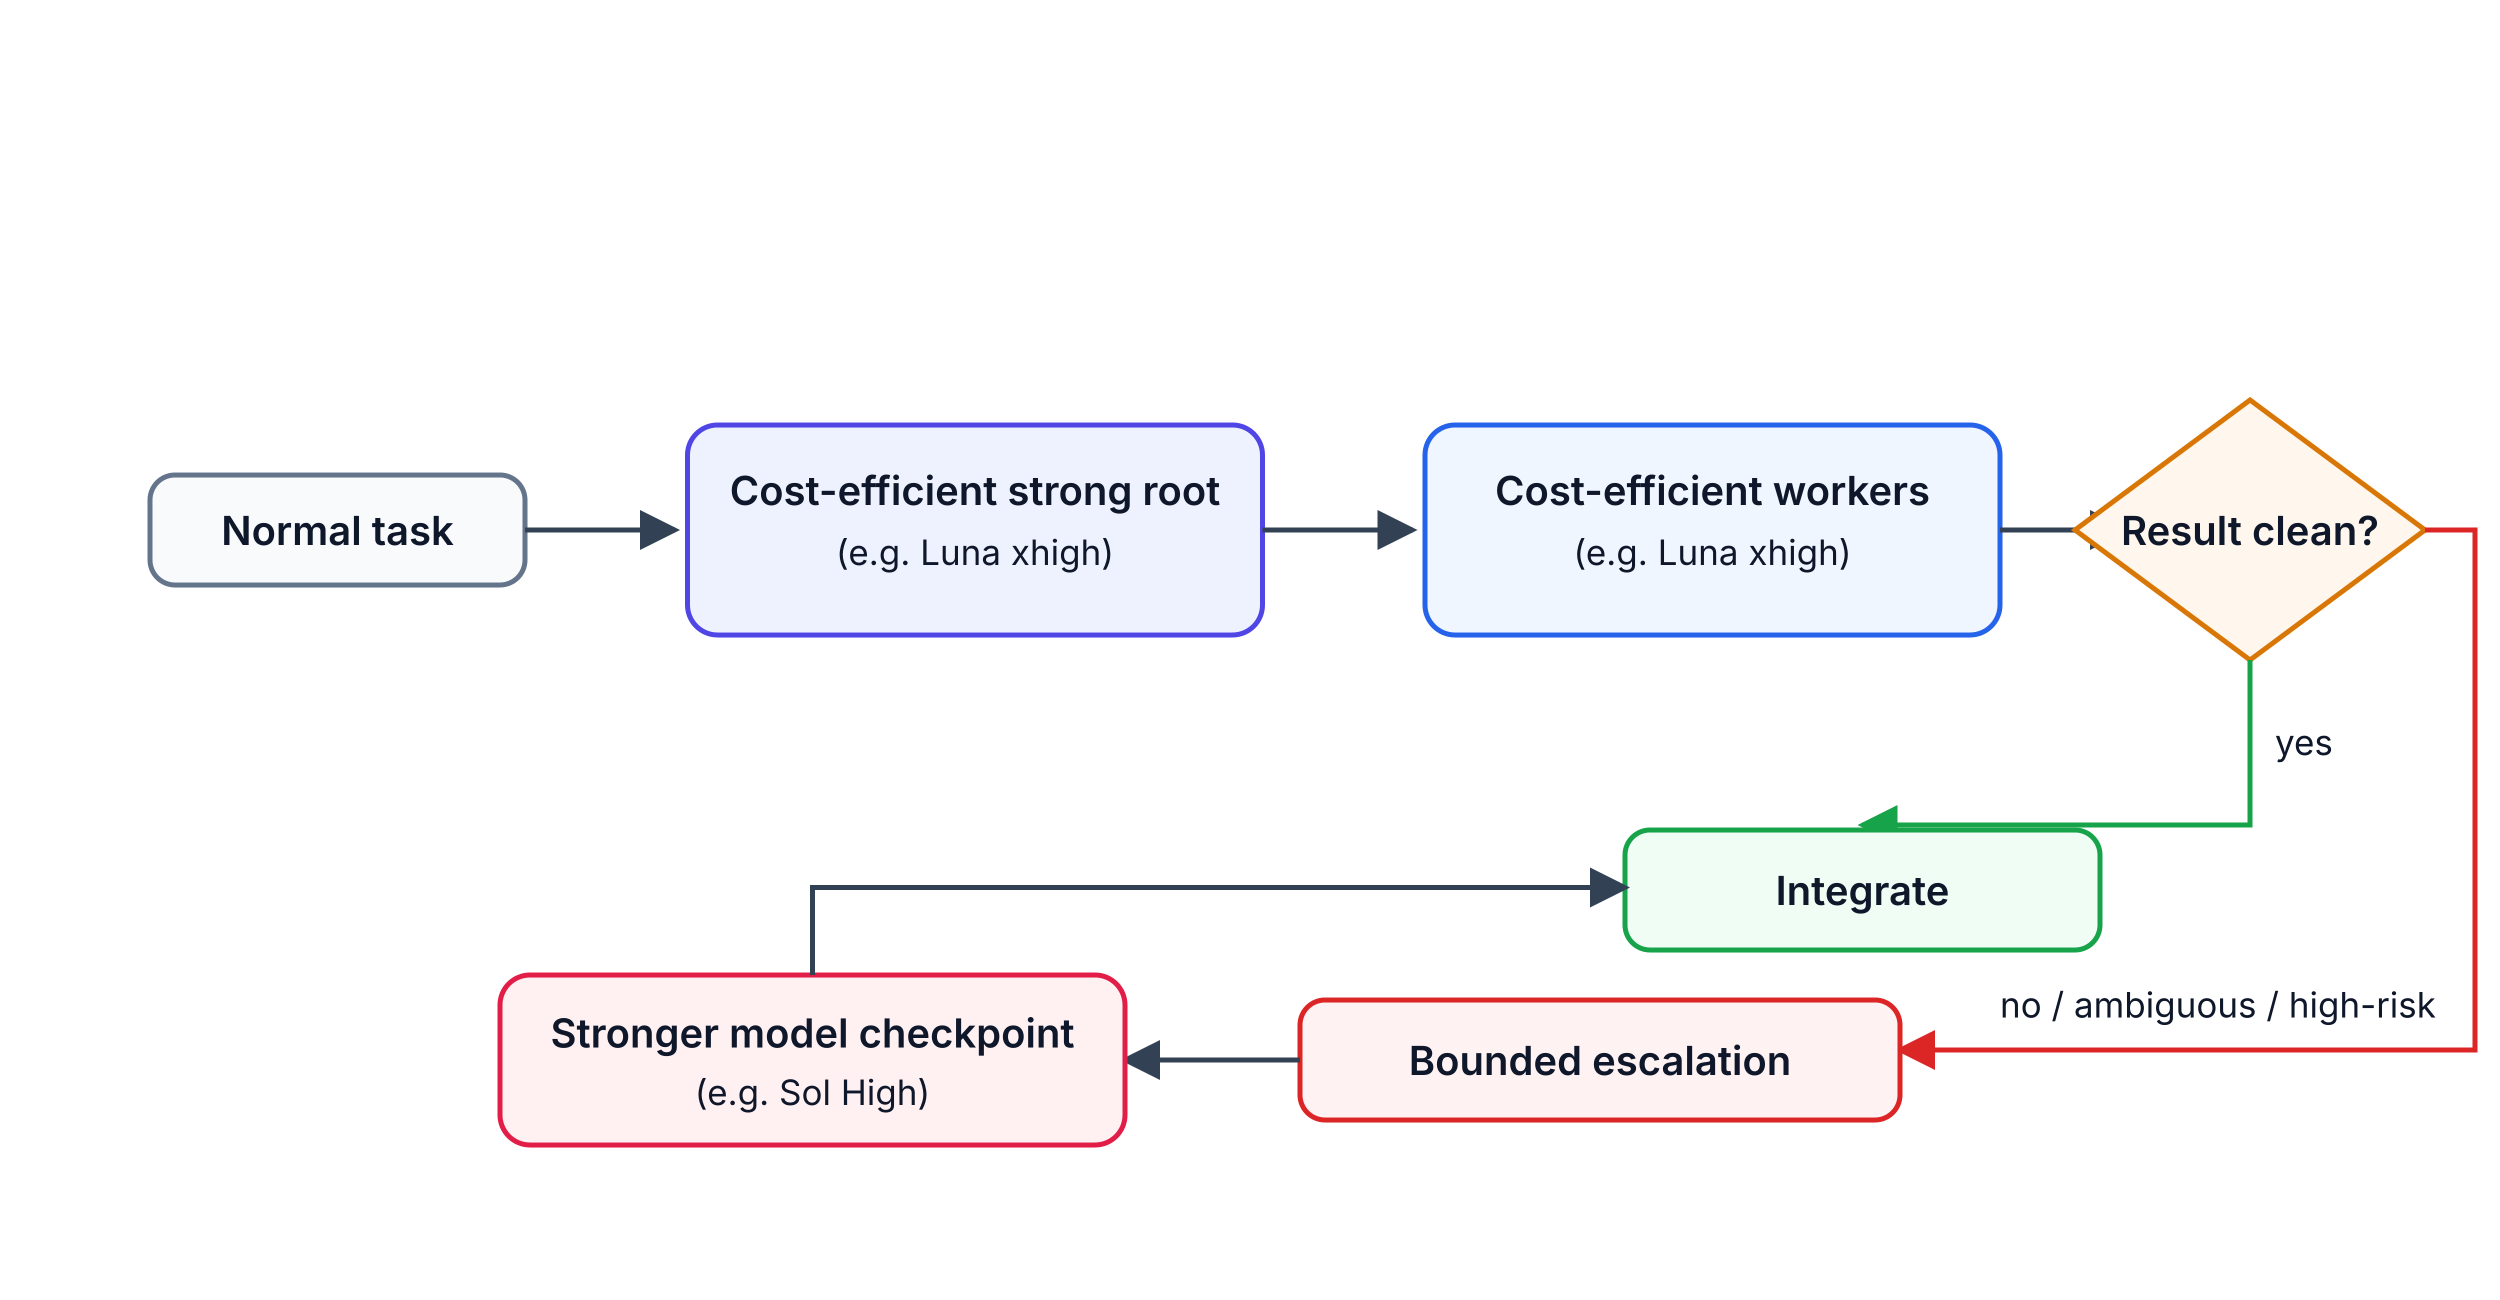
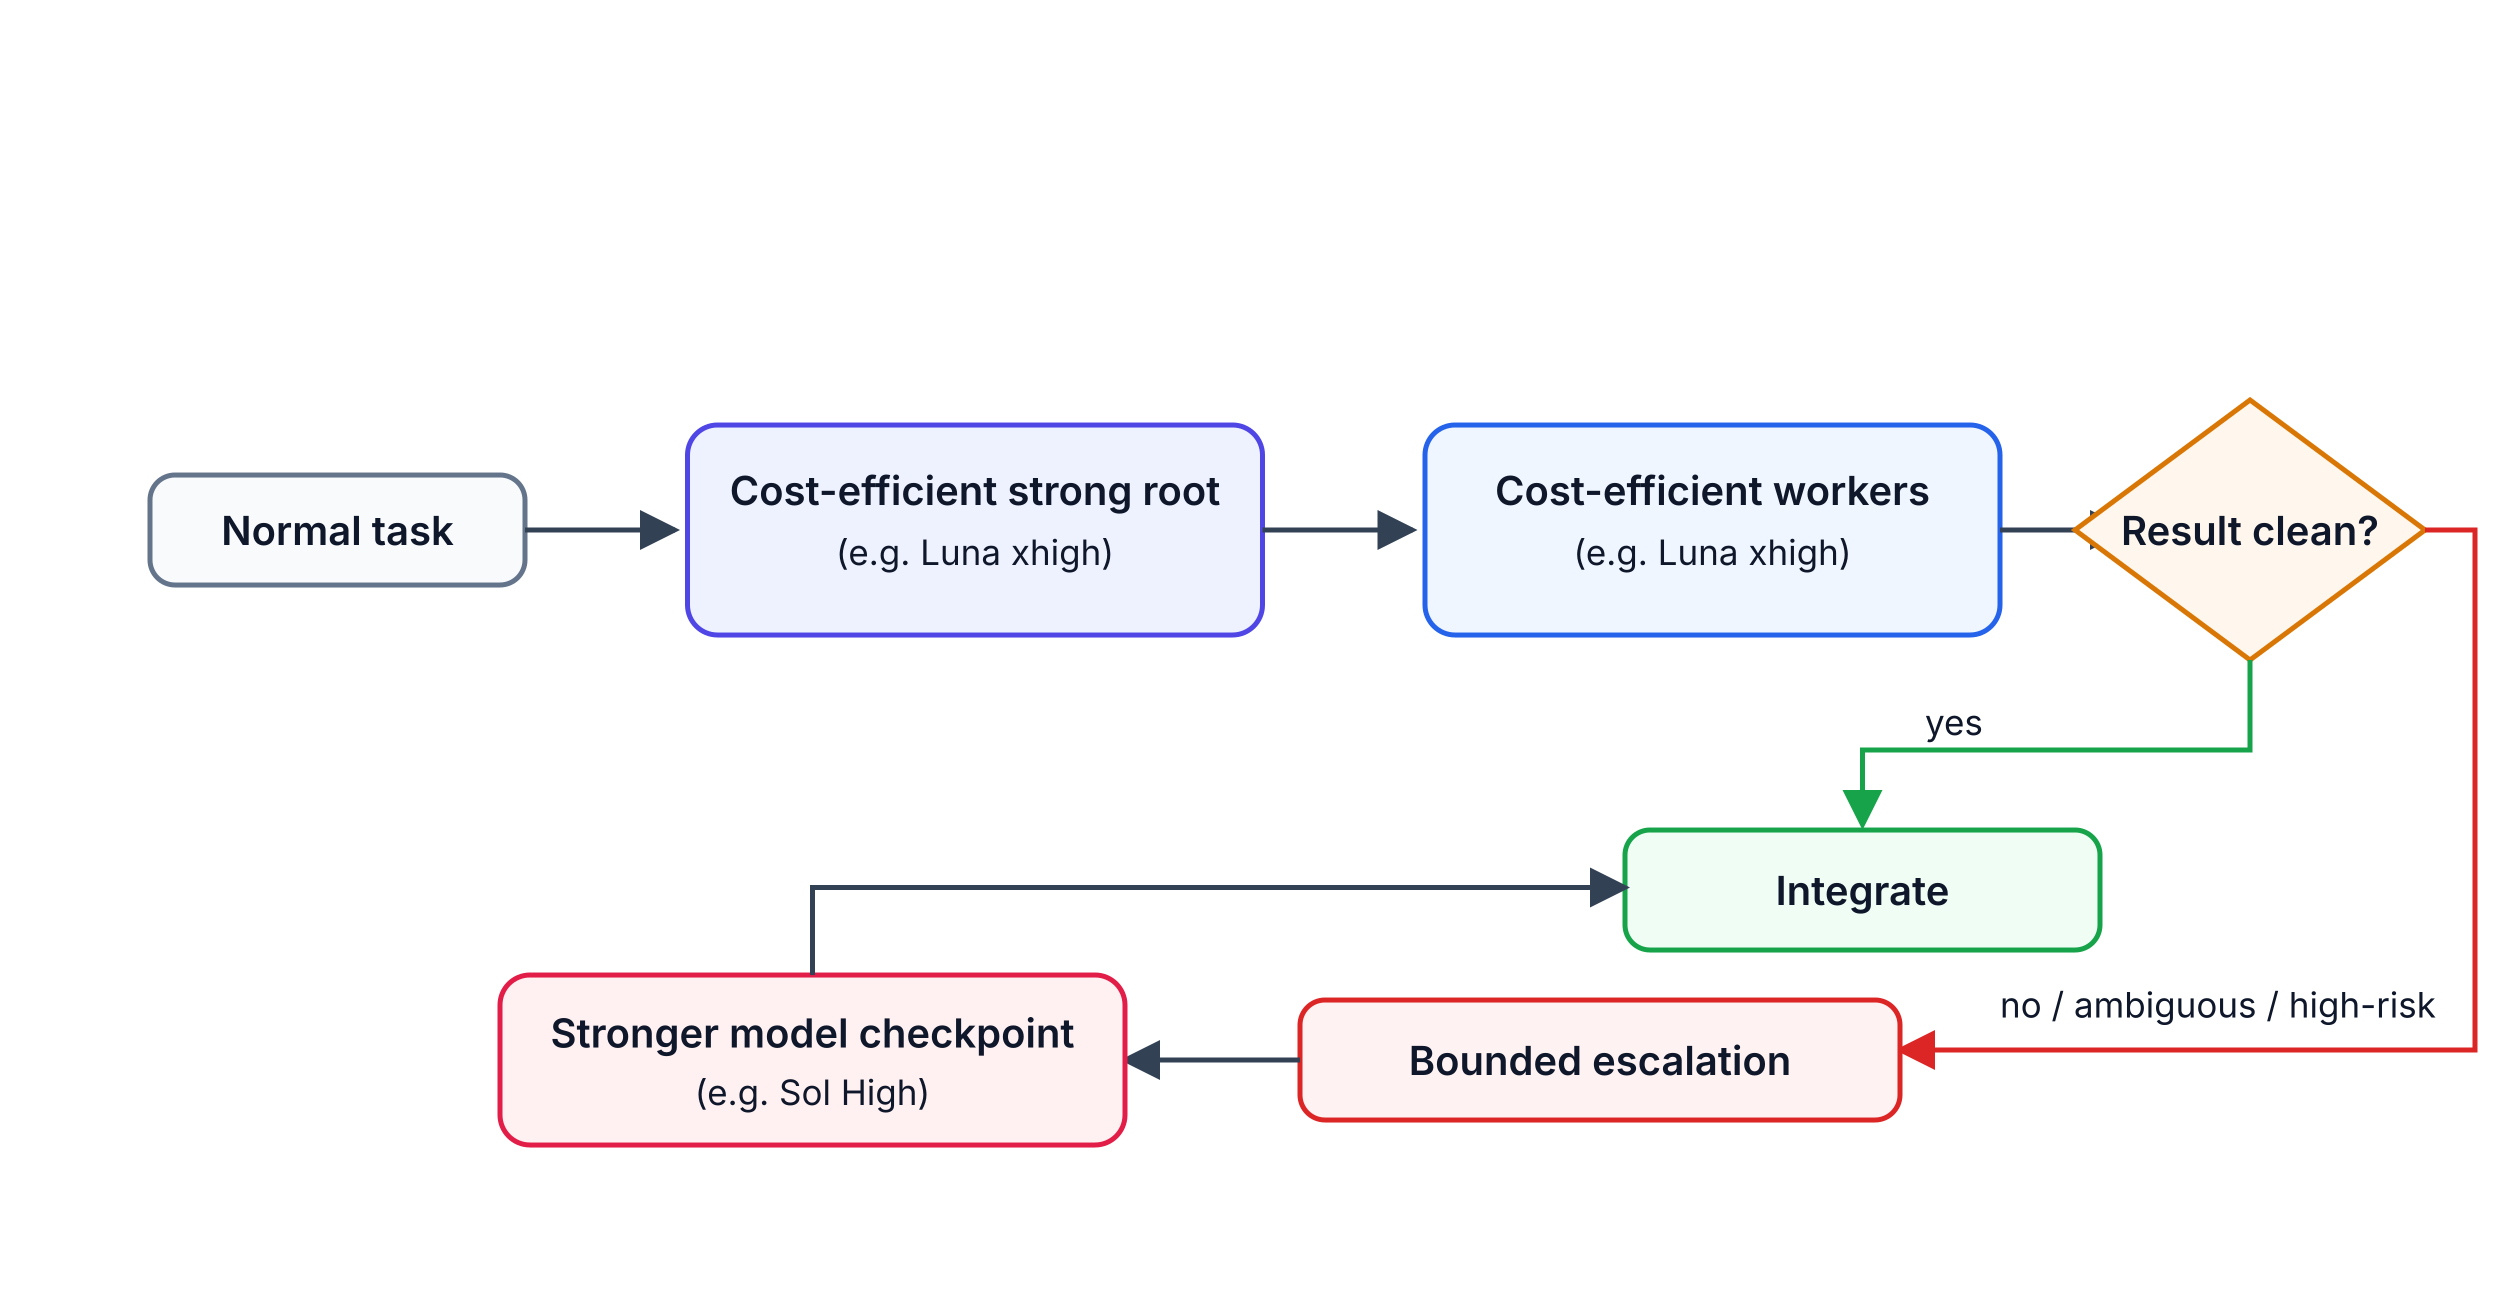
<svg xmlns="http://www.w3.org/2000/svg" width="1000" height="520" viewBox="0 0 1000 520">
  <rect width="1000" height="520" fill="#ffffff" />
  <defs>
    <marker id="arrow" markerWidth="8" markerHeight="8" refX="7" refY="4" orient="auto" markerUnits="strokeWidth">
      <path d="M0,0 L8,4 L0,8 Z" fill="#334155" />
    </marker>
    <marker id="arrowGreen" markerWidth="8" markerHeight="8" refX="7" refY="4" orient="auto" markerUnits="strokeWidth">
      <path d="M0,0 L8,4 L0,8 Z" fill="#16a34a" />
    </marker>
    <marker id="arrowRed" markerWidth="8" markerHeight="8" refX="7" refY="4" orient="auto" markerUnits="strokeWidth">
      <path d="M0,0 L8,4 L0,8 Z" fill="#dc2626" />
    </marker>
    <style>
    .txt { font-family: Inter, ui-sans-serif, system-ui, -apple-system, "Segoe UI", sans-serif; fill:#0f172a; }
    .small { font-size:14px; }
    .label { font-size:16px; font-weight:600; }
    .edge { stroke:#334155; stroke-width:2; fill:none; marker-end:url(#arrow); }
    .edge-green { stroke:#16a34a; stroke-width:2; fill:none; marker-end:url(#arrowGreen); }
    .edge-red { stroke:#dc2626; stroke-width:2; fill:none; marker-end:url(#arrowRed); }
  </style>
  </defs>
  <rect x="60" y="190" width="150" height="44" rx="10" fill="#f8fafc" stroke="#64748b" stroke-width="2" />
  <text x="135" y="218" text-anchor="middle" class="txt label">Normal task</text>
  <line x1="210" y1="212" x2="270" y2="212" class="edge" />
  <rect x="275" y="170" width="230" height="84" rx="12" fill="#eef2ff" stroke="#4f46e5" stroke-width="2" />
  <text x="390" y="202" text-anchor="middle" class="txt label">Cost-efficient strong root</text>
  <text x="390" y="226" text-anchor="middle" class="txt small">(e.g. Luna xhigh)</text>
  <line x1="505" y1="212" x2="565" y2="212" class="edge" />
  <rect x="570" y="170" width="230" height="84" rx="12" fill="#eff6ff" stroke="#2563eb" stroke-width="2" />
  <text x="685" y="202" text-anchor="middle" class="txt label">Cost-efficient workers</text>
  <text x="685" y="226" text-anchor="middle" class="txt small">(e.g. Luna xhigh)</text>
  <line x1="800" y1="212" x2="850" y2="212" class="edge" />
  <polygon points="900,160 970,212 900,264 830,212" fill="#fff7ed" stroke="#d97706" stroke-width="2" />
  <text x="900" y="218" text-anchor="middle" class="txt label">Result clean?</text>
-   <path d="M900 264 V330 H745" class="edge-green" />
-   <text x="910" y="302" class="txt small" fill="#15803d">yes</text>
+   <path d="M900 264 V300 H745 V330" class="edge-green" />
+   <text x="770" y="294" class="txt small" fill="#15803d">yes</text>
  <rect x="650" y="332" width="190" height="48" rx="10" fill="#f0fdf4" stroke="#16a34a" stroke-width="2" />
  <text x="745" y="362" text-anchor="middle" class="txt label">Integrate</text>
  <path d="M970 212 H990 V420 H760" class="edge-red" />
  <text x="800" y="407" class="txt small" fill="#dc2626">no / ambiguous / high-risk</text>
  <rect x="520" y="400" width="240" height="48" rx="10" fill="#fef2f2" stroke="#dc2626" stroke-width="2" />
  <text x="640" y="430" text-anchor="middle" class="txt label">Bounded escalation</text>
  <line x1="520" y1="424" x2="450" y2="424" class="edge" />
  <rect x="200" y="390" width="250" height="68" rx="12" fill="#fff1f2" stroke="#e11d48" stroke-width="2" />
  <text x="325" y="419" text-anchor="middle" class="txt label">Stronger model checkpoint</text>
  <text x="325" y="442" text-anchor="middle" class="txt small">(e.g. Sol High)</text>
  <path d="M325 390 V355 H650" class="edge" />
</svg>
